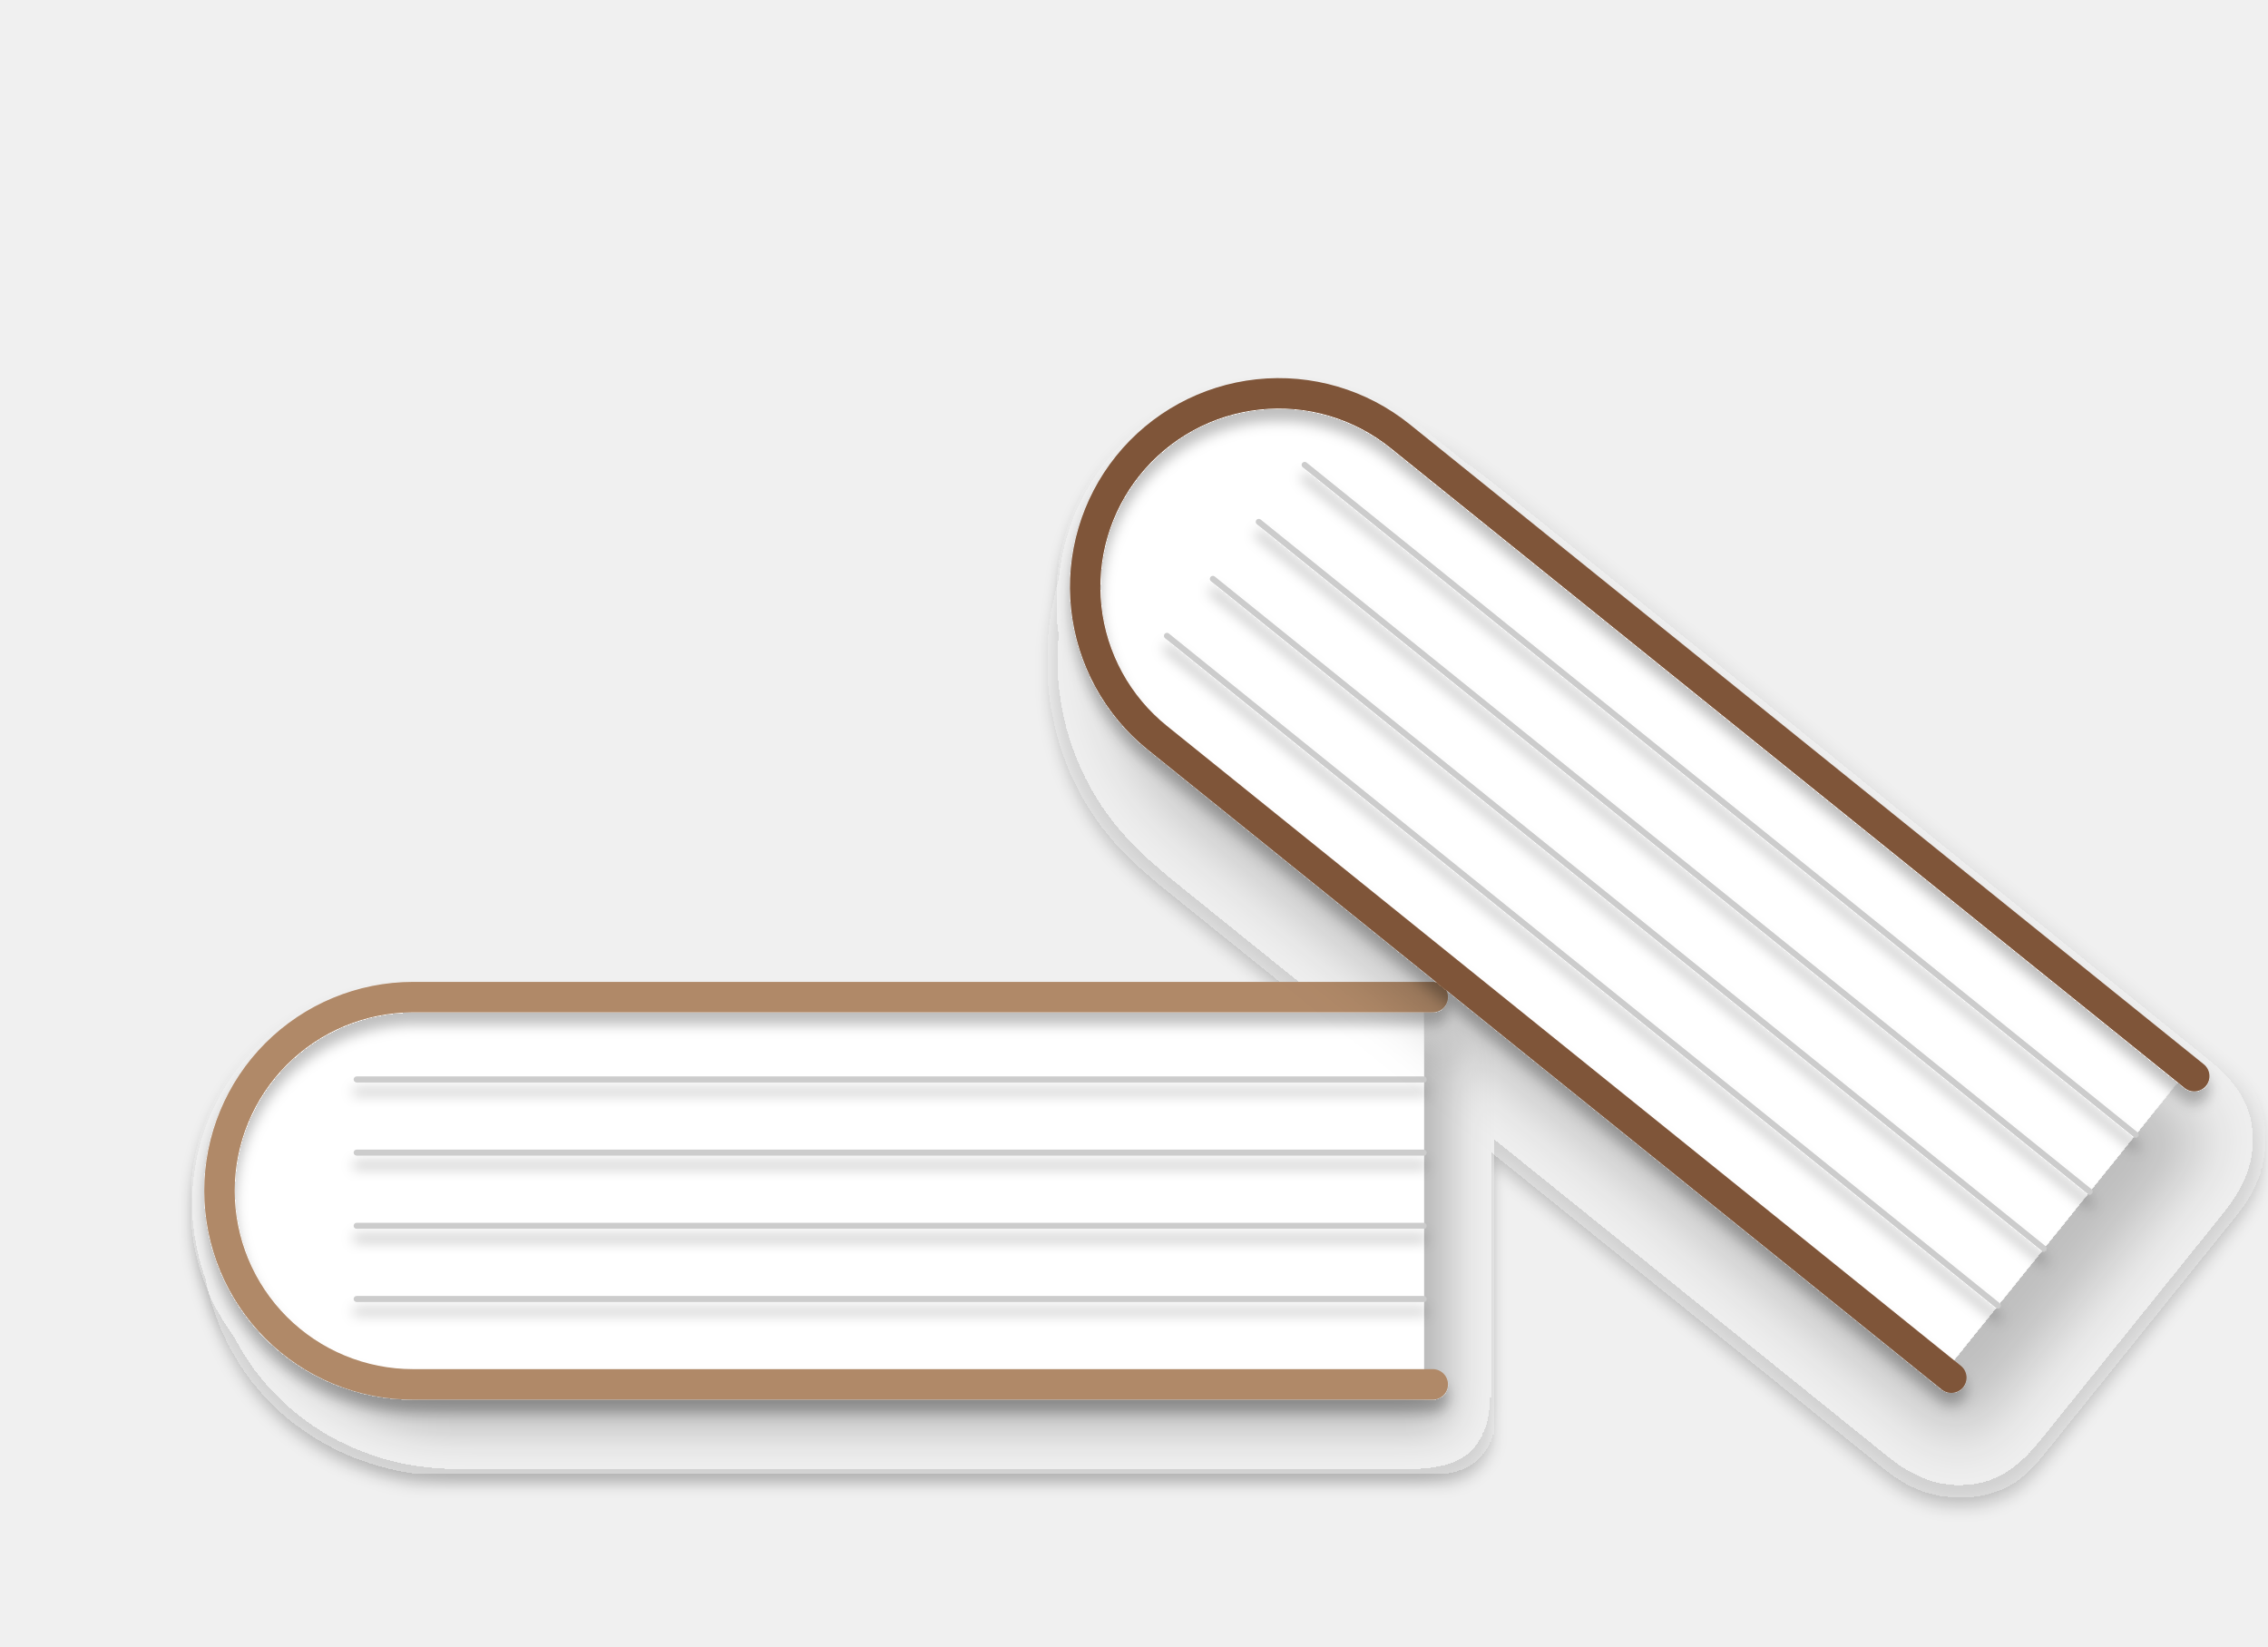
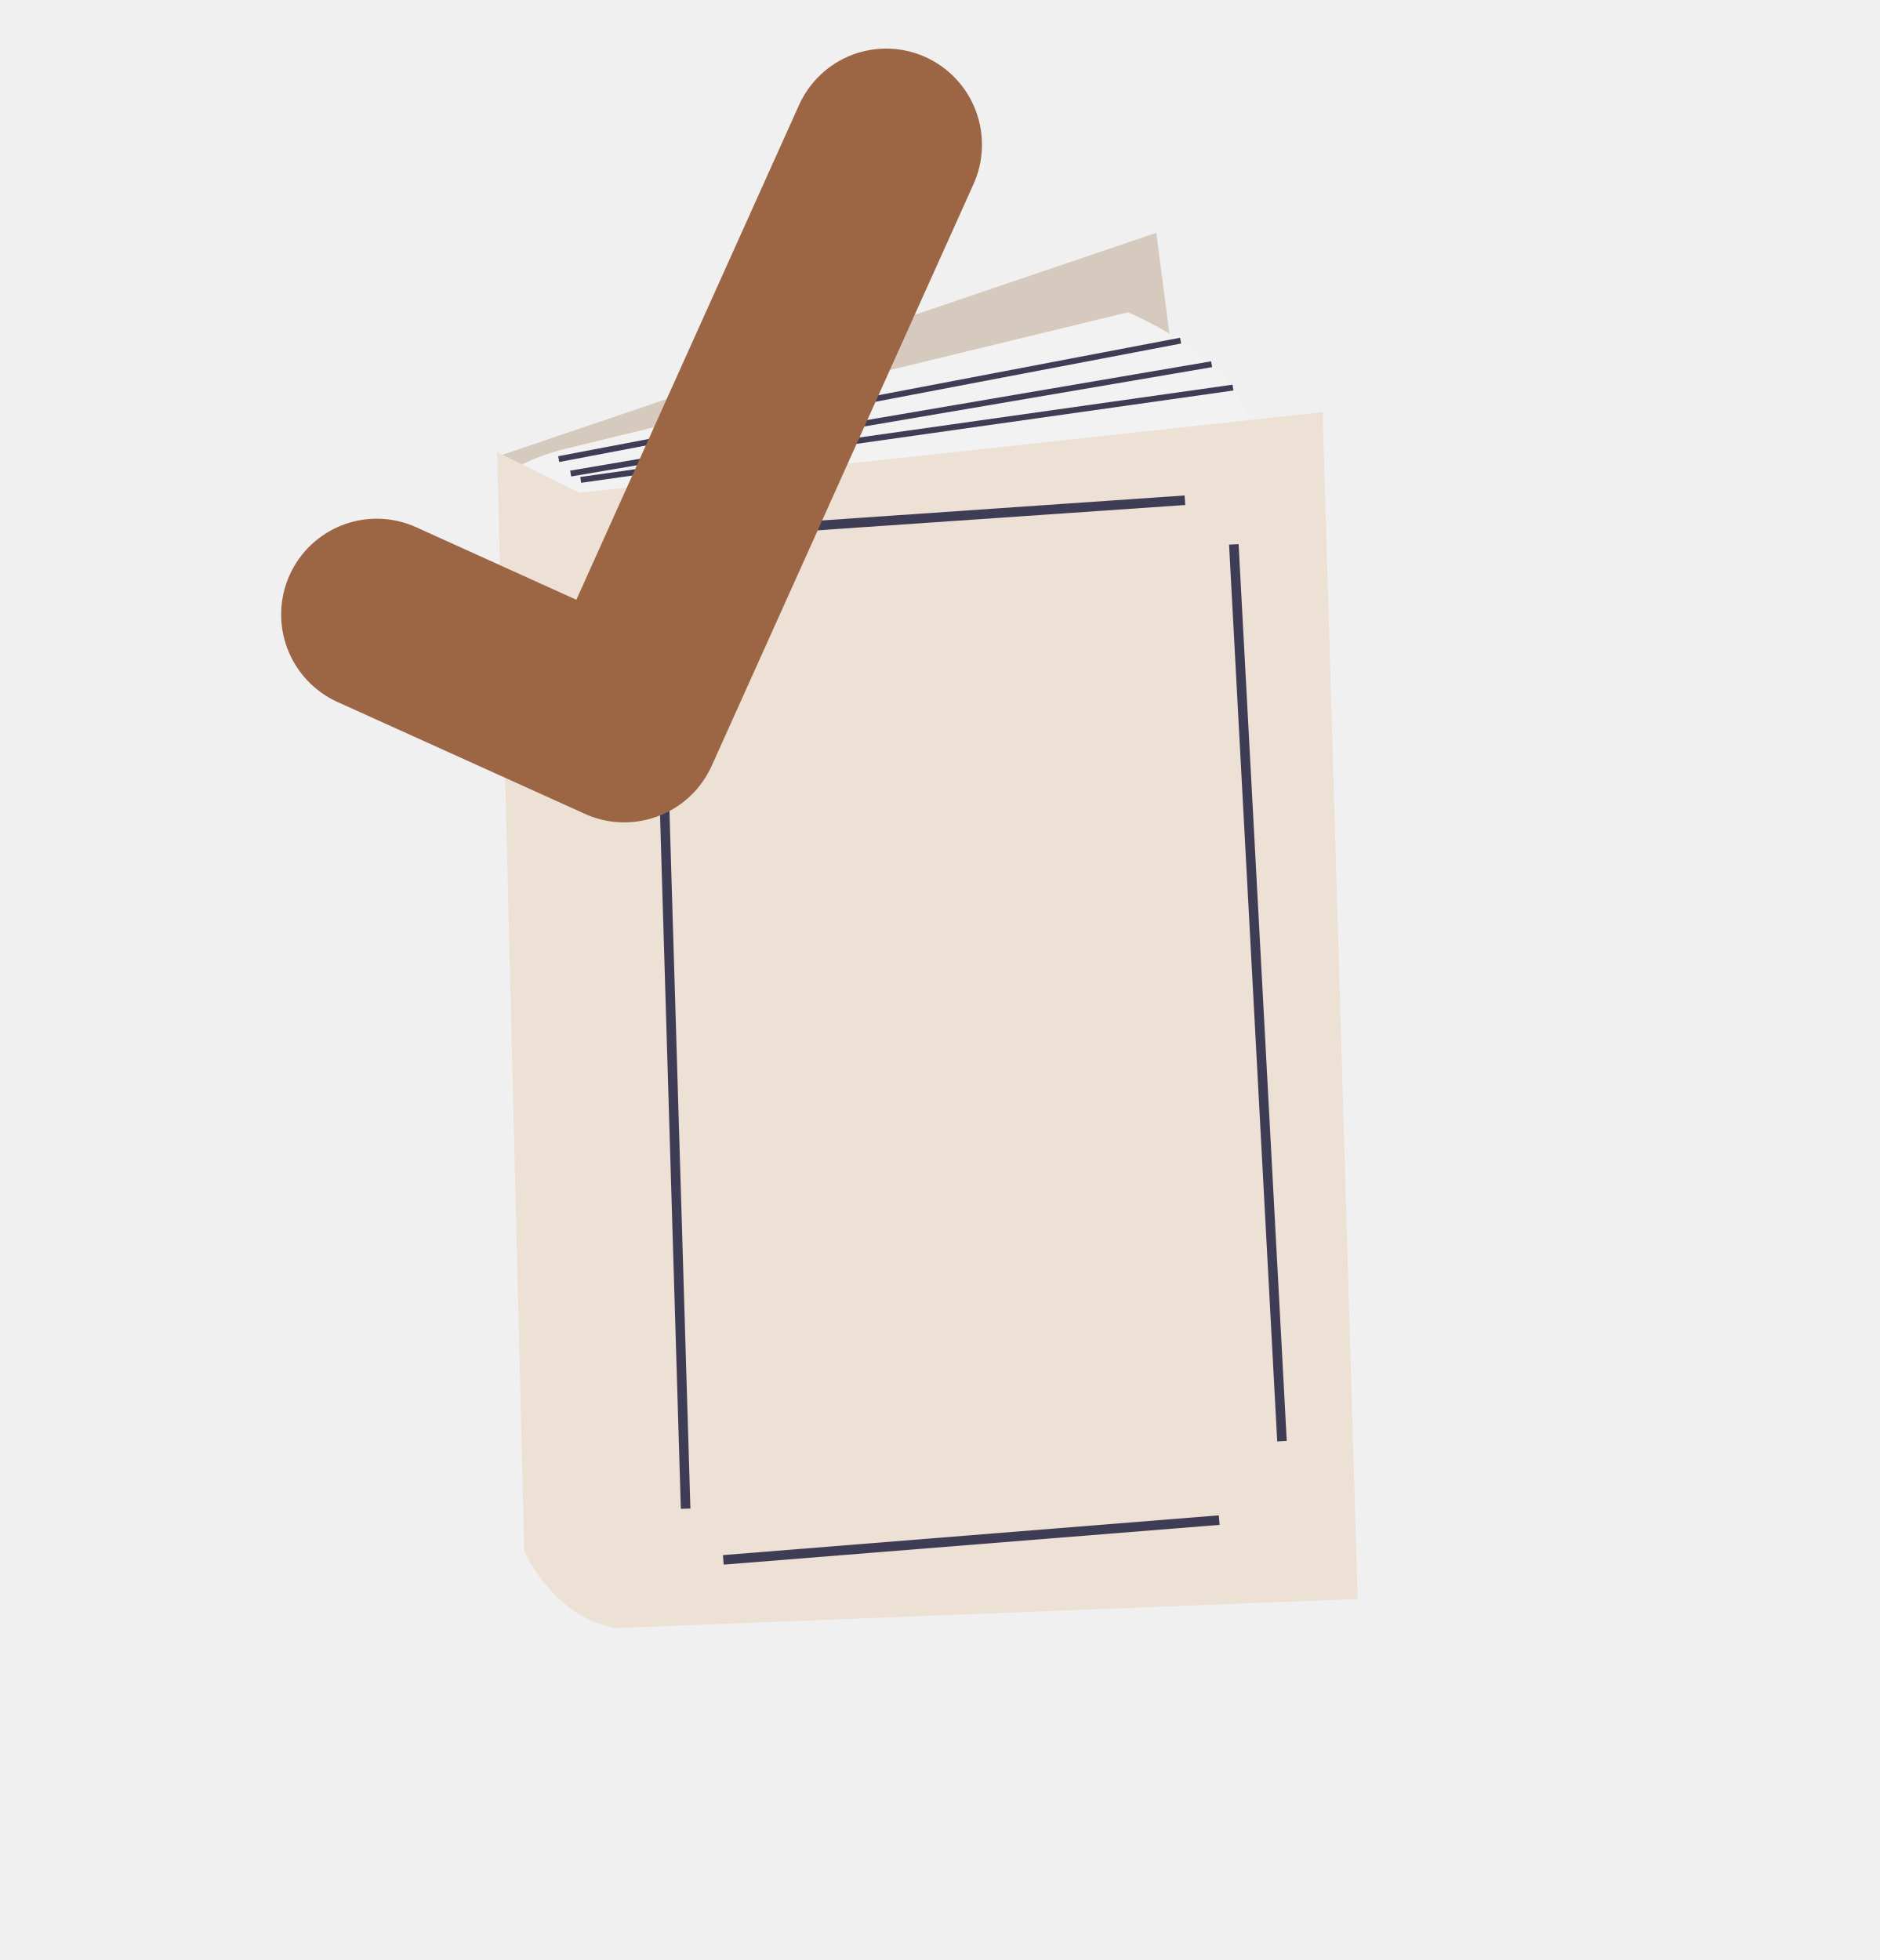
- <svg xmlns="http://www.w3.org/2000/svg" width="744" height="540" viewBox="0 0 744 540" fill="none">
-   <g id="undraw_education_f8ru 1" clip-path="url(#clip0)" filter="url(#filter0_d)">
-     <g id="Vector" filter="url(#filter1_d)">
-       <path d="M467 325.016V455.016H141.301C104.192 455.016 74 425.856 74 390.016C74 354.176 104.192 325.016 141.301 325.016H467Z" fill="white" />
-     </g>
-     <g id="bookcolor1" filter="url(#filter2_d)">
-       <path d="M475 454.016C475 455.342 474.473 456.613 473.535 457.551C472.597 458.488 471.326 459.015 470 459.016H135.5C117.333 459.016 99.909 451.799 87.063 438.953C74.217 426.106 67 408.683 67 390.516C67 372.349 74.217 354.925 87.063 342.079C99.909 329.233 117.333 322.016 135.5 322.016H470C471.326 322.016 472.598 322.543 473.536 323.48C474.473 324.418 475 325.69 475 327.016C475 328.342 474.473 329.614 473.536 330.551C472.598 331.489 471.326 332.016 470 332.016H135.5C119.985 332.016 105.105 338.179 94.134 349.15C83.163 360.121 77 375.001 77 390.516C77 406.031 83.163 420.911 94.134 431.882C105.105 442.852 119.985 449.016 135.5 449.016H470C471.326 449.016 472.597 449.543 473.535 450.481C474.473 451.418 475 452.69 475 454.016Z" fill="#B08968" />
-     </g>
-     <g id="Vector_2" filter="url(#filter3_d)">
-       <path d="M467 355.016H117C116.735 355.016 116.48 354.91 116.293 354.723C116.105 354.535 116 354.281 116 354.016C116 353.751 116.105 353.496 116.293 353.309C116.48 353.121 116.735 353.016 117 353.016H467C467.265 353.016 467.52 353.121 467.707 353.309C467.895 353.496 468 353.751 468 354.016C468 354.281 467.895 354.535 467.707 354.723C467.52 354.91 467.265 355.016 467 355.016Z" fill="#CCCCCC" />
-     </g>
-     <g id="Vector_3" filter="url(#filter4_d)">
-       <path d="M467 379.016H117C116.735 379.016 116.48 378.91 116.293 378.723C116.105 378.535 116 378.281 116 378.016C116 377.751 116.105 377.496 116.293 377.309C116.48 377.121 116.735 377.016 117 377.016H467C467.265 377.016 467.52 377.121 467.707 377.309C467.895 377.496 468 377.751 468 378.016C468 378.281 467.895 378.535 467.707 378.723C467.52 378.91 467.265 379.016 467 379.016Z" fill="#CCCCCC" />
-     </g>
-     <g id="Vector_4" filter="url(#filter5_d)">
-       <path d="M467 403.016H117C116.735 403.016 116.48 402.91 116.293 402.723C116.105 402.535 116 402.281 116 402.016C116 401.751 116.105 401.496 116.293 401.309C116.48 401.121 116.735 401.016 117 401.016H467C467.265 401.016 467.52 401.121 467.707 401.309C467.895 401.496 468 401.751 468 402.016C468 402.281 467.895 402.535 467.707 402.723C467.52 402.91 467.265 403.016 467 403.016Z" fill="#CCCCCC" />
-     </g>
-     <g id="Vector_5" filter="url(#filter6_d)">
-       <path d="M467 427.016H117C116.735 427.016 116.48 426.91 116.293 426.723C116.105 426.535 116 426.281 116 426.016C116 425.751 116.105 425.496 116.293 425.309C116.48 425.121 116.735 425.016 117 425.016H467C467.265 425.016 467.52 425.121 467.707 425.309C467.895 425.496 468 425.751 468 426.016C468 426.281 467.895 426.535 467.707 426.723C467.52 426.91 467.265 427.016 467 427.016Z" fill="#CCCCCC" />
-     </g>
-     <g id="Vector_6" filter="url(#filter7_d)">
-       <path d="M718.717 349.487L637.153 450.715L383.537 246.365C354.641 223.082 349.427 181.433 371.914 153.525C394.401 125.617 436.206 121.854 465.102 145.137L718.717 349.487Z" fill="white" />
-     </g>
-     <g id="bookcolor2" filter="url(#filter8_d)">
-       <path d="M644.01 454.956C643.177 455.988 641.969 456.647 640.651 456.789C639.333 456.931 638.012 456.544 636.979 455.712L376.511 245.84C362.364 234.441 353.325 217.89 351.382 199.827C349.439 181.764 354.751 163.668 366.149 149.522C377.548 135.375 394.099 126.336 412.162 124.393C430.225 122.45 448.321 127.762 462.467 139.161L722.936 349.033C723.447 349.445 723.873 349.953 724.188 350.53C724.503 351.106 724.702 351.739 724.772 352.392C724.842 353.045 724.784 353.706 724.599 354.336C724.414 354.966 724.106 355.554 723.694 356.065C723.282 356.577 722.773 357.002 722.197 357.317C721.62 357.632 720.987 357.83 720.334 357.9C719.681 357.97 719.021 357.91 718.39 357.725C717.76 357.54 717.173 357.232 716.661 356.82L456.193 146.947C450.211 142.124 443.338 138.526 435.965 136.359C428.593 134.193 420.866 133.5 413.225 134.32C405.585 135.141 398.181 137.458 391.437 141.141C384.692 144.823 378.739 149.798 373.918 155.782C369.097 161.765 365.502 168.64 363.338 176.013C361.174 183.387 360.484 191.114 361.308 198.754C362.131 206.394 364.452 213.797 368.137 220.54C371.822 227.283 376.799 233.234 382.785 238.053L643.253 447.925C644.285 448.758 644.945 449.966 645.087 451.284C645.228 452.602 644.841 453.923 644.01 454.956V454.956Z" fill="#7F5539" />
-     </g>
-     <g id="Vector_7" filter="url(#filter9_d)">
-       <path d="M699.895 372.847L427.357 153.25C427.254 153.167 427.169 153.066 427.106 152.95C427.044 152.835 427.004 152.709 426.99 152.578C426.976 152.448 426.988 152.315 427.025 152.189C427.062 152.063 427.123 151.946 427.205 151.844C427.288 151.741 427.39 151.656 427.505 151.594C427.62 151.531 427.747 151.491 427.877 151.477C428.008 151.463 428.14 151.475 428.266 151.512C428.392 151.549 428.509 151.61 428.612 151.692L701.15 371.29C701.252 371.372 701.337 371.474 701.4 371.589C701.463 371.704 701.503 371.831 701.517 371.962C701.532 372.092 701.52 372.225 701.483 372.351C701.446 372.477 701.384 372.594 701.302 372.697C701.219 372.799 701.118 372.884 701.002 372.947C700.887 373.01 700.76 373.05 700.63 373.064C700.499 373.078 700.367 373.066 700.241 373.029C700.115 372.991 699.997 372.93 699.895 372.847V372.847Z" fill="#CCCCCC" />
-     </g>
-     <g id="Vector_8" filter="url(#filter10_d)">
-       <path d="M684.837 391.536L412.299 171.938C412.092 171.772 411.961 171.53 411.933 171.267C411.904 171.003 411.982 170.739 412.148 170.533C412.315 170.326 412.556 170.195 412.819 170.166C413.083 170.138 413.347 170.215 413.553 170.381L686.092 389.978C686.194 390.06 686.279 390.162 686.342 390.277C686.405 390.393 686.445 390.519 686.459 390.65C686.473 390.781 686.462 390.913 686.425 391.039C686.388 391.165 686.326 391.283 686.244 391.385C686.161 391.487 686.059 391.572 685.944 391.635C685.829 391.698 685.702 391.738 685.571 391.752C685.441 391.766 685.309 391.754 685.183 391.717C685.056 391.68 684.939 391.618 684.837 391.536V391.536Z" fill="#CCCCCC" />
-     </g>
-     <g id="Vector_9" filter="url(#filter11_d)">
-       <path d="M669.779 410.224L397.241 190.626C397.034 190.46 396.902 190.218 396.874 189.955C396.845 189.691 396.923 189.427 397.089 189.22C397.256 189.014 397.497 188.882 397.761 188.854C398.025 188.825 398.289 188.903 398.495 189.069L671.033 408.666C671.136 408.749 671.221 408.851 671.284 408.966C671.347 409.081 671.386 409.208 671.4 409.338C671.414 409.469 671.402 409.601 671.366 409.727C671.329 409.853 671.267 409.97 671.185 410.073C671.102 410.175 671.001 410.26 670.885 410.323C670.77 410.386 670.644 410.425 670.513 410.439C670.382 410.453 670.25 410.442 670.124 410.405C669.998 410.368 669.881 410.306 669.779 410.224V410.224Z" fill="#CCCCCC" />
-     </g>
-     <g id="Vector_10" filter="url(#filter12_d)">
-       <path d="M654.72 428.912L382.182 209.315C382.08 209.232 381.995 209.131 381.932 209.015C381.869 208.9 381.83 208.774 381.816 208.643C381.801 208.513 381.813 208.381 381.85 208.255C381.887 208.128 381.949 208.011 382.031 207.909C382.114 207.806 382.215 207.721 382.331 207.659C382.446 207.596 382.572 207.556 382.703 207.542C382.833 207.528 382.965 207.54 383.091 207.577C383.217 207.614 383.335 207.675 383.437 207.757L655.975 427.355C656.078 427.437 656.163 427.539 656.226 427.654C656.289 427.769 656.329 427.896 656.343 428.027C656.357 428.157 656.345 428.29 656.309 428.416C656.272 428.542 656.21 428.659 656.128 428.762C656.045 428.864 655.943 428.949 655.828 429.012C655.713 429.075 655.586 429.115 655.455 429.129C655.325 429.143 655.192 429.131 655.066 429.093C654.94 429.056 654.823 428.995 654.72 428.912V428.912Z" fill="#CCCCCC" />
-     </g>
+ <svg xmlns="http://www.w3.org/2000/svg" width="912" height="951" viewBox="0 0 912 951" fill="none">
+   <g id="Group 3">
+     <path id="Vector" d="M561.046 112.96L241.686 221.371L314.375 707.231L625.281 607.044L561.046 112.96Z" fill="#EDE0D4" />
+     <path id="Vector_2" opacity="0.1" d="M561.046 112.96L241.686 221.371L314.375 707.231L625.281 607.044L561.046 112.96Z" fill="black" />
+     <path id="Vector_3" d="M247.475 228.323C256.004 223.558 265.142 219.974 274.636 217.671L547.264 151.535C547.264 151.535 611.643 177.952 605.735 214.674L283.369 257.287L247.475 228.323Z" fill="#F2F2F2" />
+     <path id="Vector_4" d="M241.223 219.403L254.392 752.524C254.392 752.524 268.169 784.614 298.506 789.945L658.736 775.833L641.748 199.964L281.17 239.099L241.223 219.403Z" fill="#EDE0D4" />
+     <path id="Vector_5" d="M574.776 240.407L349.905 255.892L350.223 260.518L575.094 245.033L574.776 240.407Z" fill="#3F3D56" />
+     <path id="Vector_6" d="M321.926 296.491L317.293 296.63L330.352 732.094L334.985 731.955L321.926 296.491Z" fill="#3F3D56" />
+     <path id="Vector_7" d="M591.389 735.252L350.78 754.541L351.151 759.164L591.759 739.875L591.389 735.252Z" fill="#3F3D56" />
+     <path id="Vector_8" d="M600.983 264.017L596.357 264.265L619.721 699.381L624.348 699.132L600.983 264.017Z" fill="#3F3D56" />
+     <path id="Vector_9" d="M572.566 163.872L270.83 221.36L271.364 224.169L573.101 166.681L572.566 163.872Z" fill="#3F3D56" />
+     <path id="Vector_10" d="M587.657 175.314L276.656 228.363L277.137 231.185L588.138 178.136L587.657 175.314Z" fill="#3F3D56" />
+     <path id="Vector_11" d="M598.045 186.646L281.565 231.426L281.966 234.26L598.446 189.48L598.045 186.646Z" fill="#3F3D56" />
+     <path id="Vector_12" d="M313.46 397.789C303.726 400.089 293.506 399.153 284.342 395.122L283.774 394.871L163.769 340.615C158.211 338.1 153.2 334.512 149.023 330.057C144.846 325.602 141.585 320.367 139.426 314.65C137.266 308.934 136.251 302.848 136.437 296.74C136.624 290.632 138.009 284.622 140.513 279.053C143.017 273.484 146.591 268.465 151.032 264.282C155.473 260.1 160.692 256.836 166.394 254.676C172.095 252.517 178.165 251.505 184.259 251.698C190.352 251.89 196.349 253.284 201.908 255.8L279.655 291.018L387.714 50.942C390.22 45.373 393.796 40.356 398.238 36.175C402.68 31.994 407.901 28.731 413.603 26.574C419.305 24.417 425.376 23.407 431.469 23.602C437.563 23.797 443.559 25.193 449.117 27.71L448.457 29.255L449.146 27.724C460.36 32.819 469.104 42.163 473.46 53.705C477.816 65.248 477.428 78.047 472.38 89.294L345.278 371.682C342.333 378.193 337.932 383.935 332.414 388.462C326.896 392.99 320.41 396.182 313.46 397.789Z" fill="#9C6644" />
  </g>
-   <defs>
-     <filter id="filter0_d" x="-4" y="0" width="752" height="547.286" filterUnits="userSpaceOnUse" color-interpolation-filters="sRGB">
-       <feFlood flood-opacity="0" result="BackgroundImageFix" />
-       <feColorMatrix in="SourceAlpha" type="matrix" values="0 0 0 0 0 0 0 0 0 0 0 0 0 0 0 0 0 0 127 0" result="hardAlpha" />
-       <feOffset dy="4" />
-       <feGaussianBlur stdDeviation="2" />
-       <feComposite in2="hardAlpha" operator="out" />
-       <feColorMatrix type="matrix" values="0 0 0 0 0 0 0 0 0 0 0 0 0 0 0 0 0 0 0.25 0" />
-       <feBlend mode="normal" in2="BackgroundImageFix" result="effect1_dropShadow" />
-       <feBlend mode="normal" in="SourceGraphic" in2="effect1_dropShadow" result="shape" />
-     </filter>
-     <filter id="filter1_d" x="67" y="323.016" width="423" height="160" filterUnits="userSpaceOnUse" color-interpolation-filters="sRGB">
-       <feFlood flood-opacity="0" result="BackgroundImageFix" />
-       <feColorMatrix in="SourceAlpha" type="matrix" values="0 0 0 0 0 0 0 0 0 0 0 0 0 0 0 0 0 0 127 0" result="hardAlpha" />
-       <feOffset dx="8" dy="13" />
-       <feGaussianBlur stdDeviation="7.5" />
-       <feComposite in2="hardAlpha" operator="out" />
-       <feColorMatrix type="matrix" values="0 0 0 0 0 0 0 0 0 0 0 0 0 0 0 0 0 0 0.25 0" />
-       <feBlend mode="normal" in2="BackgroundImageFix" result="effect1_dropShadow" />
-       <feBlend mode="normal" in="SourceGraphic" in2="effect1_dropShadow" result="shape" />
-     </filter>
-     <filter id="filter2_d" x="63" y="322.016" width="416" height="145" filterUnits="userSpaceOnUse" color-interpolation-filters="sRGB">
-       <feFlood flood-opacity="0" result="BackgroundImageFix" />
-       <feColorMatrix in="SourceAlpha" type="matrix" values="0 0 0 0 0 0 0 0 0 0 0 0 0 0 0 0 0 0 127 0" result="hardAlpha" />
-       <feOffset dy="4" />
-       <feGaussianBlur stdDeviation="2" />
-       <feComposite in2="hardAlpha" operator="out" />
-       <feColorMatrix type="matrix" values="0 0 0 0 0 0 0 0 0 0 0 0 0 0 0 0 0 0 0.25 0" />
-       <feBlend mode="normal" in2="BackgroundImageFix" result="effect1_dropShadow" />
-       <feBlend mode="normal" in="SourceGraphic" in2="effect1_dropShadow" result="shape" />
-     </filter>
-     <filter id="filter3_d" x="112" y="353.016" width="360" height="10" filterUnits="userSpaceOnUse" color-interpolation-filters="sRGB">
-       <feFlood flood-opacity="0" result="BackgroundImageFix" />
-       <feColorMatrix in="SourceAlpha" type="matrix" values="0 0 0 0 0 0 0 0 0 0 0 0 0 0 0 0 0 0 127 0" result="hardAlpha" />
-       <feOffset dy="4" />
-       <feGaussianBlur stdDeviation="2" />
-       <feComposite in2="hardAlpha" operator="out" />
-       <feColorMatrix type="matrix" values="0 0 0 0 0 0 0 0 0 0 0 0 0 0 0 0 0 0 0.25 0" />
-       <feBlend mode="normal" in2="BackgroundImageFix" result="effect1_dropShadow" />
-       <feBlend mode="normal" in="SourceGraphic" in2="effect1_dropShadow" result="shape" />
-     </filter>
-     <filter id="filter4_d" x="112" y="377.016" width="360" height="10" filterUnits="userSpaceOnUse" color-interpolation-filters="sRGB">
-       <feFlood flood-opacity="0" result="BackgroundImageFix" />
-       <feColorMatrix in="SourceAlpha" type="matrix" values="0 0 0 0 0 0 0 0 0 0 0 0 0 0 0 0 0 0 127 0" result="hardAlpha" />
-       <feOffset dy="4" />
-       <feGaussianBlur stdDeviation="2" />
-       <feComposite in2="hardAlpha" operator="out" />
-       <feColorMatrix type="matrix" values="0 0 0 0 0 0 0 0 0 0 0 0 0 0 0 0 0 0 0.25 0" />
-       <feBlend mode="normal" in2="BackgroundImageFix" result="effect1_dropShadow" />
-       <feBlend mode="normal" in="SourceGraphic" in2="effect1_dropShadow" result="shape" />
-     </filter>
-     <filter id="filter5_d" x="112" y="401.016" width="360" height="10" filterUnits="userSpaceOnUse" color-interpolation-filters="sRGB">
-       <feFlood flood-opacity="0" result="BackgroundImageFix" />
-       <feColorMatrix in="SourceAlpha" type="matrix" values="0 0 0 0 0 0 0 0 0 0 0 0 0 0 0 0 0 0 127 0" result="hardAlpha" />
-       <feOffset dy="4" />
-       <feGaussianBlur stdDeviation="2" />
-       <feComposite in2="hardAlpha" operator="out" />
-       <feColorMatrix type="matrix" values="0 0 0 0 0 0 0 0 0 0 0 0 0 0 0 0 0 0 0.25 0" />
-       <feBlend mode="normal" in2="BackgroundImageFix" result="effect1_dropShadow" />
-       <feBlend mode="normal" in="SourceGraphic" in2="effect1_dropShadow" result="shape" />
-     </filter>
-     <filter id="filter6_d" x="112" y="425.016" width="360" height="10" filterUnits="userSpaceOnUse" color-interpolation-filters="sRGB">
-       <feFlood flood-opacity="0" result="BackgroundImageFix" />
-       <feColorMatrix in="SourceAlpha" type="matrix" values="0 0 0 0 0 0 0 0 0 0 0 0 0 0 0 0 0 0 127 0" result="hardAlpha" />
-       <feOffset dy="4" />
-       <feGaussianBlur stdDeviation="2" />
-       <feComposite in2="hardAlpha" operator="out" />
-       <feColorMatrix type="matrix" values="0 0 0 0 0 0 0 0 0 0 0 0 0 0 0 0 0 0 0.25 0" />
-       <feBlend mode="normal" in2="BackgroundImageFix" result="effect1_dropShadow" />
-       <feBlend mode="normal" in="SourceGraphic" in2="effect1_dropShadow" result="shape" />
-     </filter>
-     <filter id="filter7_d" x="343.942" y="129.864" width="402.776" height="364.851" filterUnits="userSpaceOnUse" color-interpolation-filters="sRGB">
-       <feFlood flood-opacity="0" result="BackgroundImageFix" />
-       <feColorMatrix in="SourceAlpha" type="matrix" values="0 0 0 0 0 0 0 0 0 0 0 0 0 0 0 0 0 0 127 0" result="hardAlpha" />
-       <feOffset dx="7" dy="23" />
-       <feGaussianBlur stdDeviation="10.5" />
-       <feComposite in2="hardAlpha" operator="out" />
-       <feColorMatrix type="matrix" values="0 0 0 0 0 0 0 0 0 0 0 0 0 0 0 0 0 0 0.21 0" />
-       <feBlend mode="normal" in2="BackgroundImageFix" result="effect1_dropShadow" />
-       <feBlend mode="normal" in="SourceGraphic" in2="effect1_dropShadow" result="shape" />
-     </filter>
-     <filter id="filter8_d" x="346.989" y="124" width="381.812" height="340.818" filterUnits="userSpaceOnUse" color-interpolation-filters="sRGB">
-       <feFlood flood-opacity="0" result="BackgroundImageFix" />
-       <feColorMatrix in="SourceAlpha" type="matrix" values="0 0 0 0 0 0 0 0 0 0 0 0 0 0 0 0 0 0 127 0" result="hardAlpha" />
-       <feOffset dy="4" />
-       <feGaussianBlur stdDeviation="2" />
-       <feComposite in2="hardAlpha" operator="out" />
-       <feColorMatrix type="matrix" values="0 0 0 0 0 0 0 0 0 0 0 0 0 0 0 0 0 0 0.25 0" />
-       <feBlend mode="normal" in2="BackgroundImageFix" result="effect1_dropShadow" />
-       <feBlend mode="normal" in="SourceGraphic" in2="effect1_dropShadow" result="shape" />
-     </filter>
-     <filter id="filter9_d" x="422.984" y="151.471" width="282.539" height="229.598" filterUnits="userSpaceOnUse" color-interpolation-filters="sRGB">
-       <feFlood flood-opacity="0" result="BackgroundImageFix" />
-       <feColorMatrix in="SourceAlpha" type="matrix" values="0 0 0 0 0 0 0 0 0 0 0 0 0 0 0 0 0 0 127 0" result="hardAlpha" />
-       <feOffset dy="4" />
-       <feGaussianBlur stdDeviation="2" />
-       <feComposite in2="hardAlpha" operator="out" />
-       <feColorMatrix type="matrix" values="0 0 0 0 0 0 0 0 0 0 0 0 0 0 0 0 0 0 0.25 0" />
-       <feBlend mode="normal" in2="BackgroundImageFix" result="effect1_dropShadow" />
-       <feBlend mode="normal" in="SourceGraphic" in2="effect1_dropShadow" result="shape" />
-     </filter>
-     <filter id="filter10_d" x="407.927" y="170.16" width="282.538" height="229.597" filterUnits="userSpaceOnUse" color-interpolation-filters="sRGB">
-       <feFlood flood-opacity="0" result="BackgroundImageFix" />
-       <feColorMatrix in="SourceAlpha" type="matrix" values="0 0 0 0 0 0 0 0 0 0 0 0 0 0 0 0 0 0 127 0" result="hardAlpha" />
-       <feOffset dy="4" />
-       <feGaussianBlur stdDeviation="2" />
-       <feComposite in2="hardAlpha" operator="out" />
-       <feColorMatrix type="matrix" values="0 0 0 0 0 0 0 0 0 0 0 0 0 0 0 0 0 0 0.25 0" />
-       <feBlend mode="normal" in2="BackgroundImageFix" result="effect1_dropShadow" />
-       <feBlend mode="normal" in="SourceGraphic" in2="effect1_dropShadow" result="shape" />
-     </filter>
-     <filter id="filter11_d" x="392.868" y="188.848" width="282.538" height="229.597" filterUnits="userSpaceOnUse" color-interpolation-filters="sRGB">
-       <feFlood flood-opacity="0" result="BackgroundImageFix" />
-       <feColorMatrix in="SourceAlpha" type="matrix" values="0 0 0 0 0 0 0 0 0 0 0 0 0 0 0 0 0 0 127 0" result="hardAlpha" />
-       <feOffset dy="4" />
-       <feGaussianBlur stdDeviation="2" />
-       <feComposite in2="hardAlpha" operator="out" />
-       <feColorMatrix type="matrix" values="0 0 0 0 0 0 0 0 0 0 0 0 0 0 0 0 0 0 0.25 0" />
-       <feBlend mode="normal" in2="BackgroundImageFix" result="effect1_dropShadow" />
-       <feBlend mode="normal" in="SourceGraphic" in2="effect1_dropShadow" result="shape" />
-     </filter>
-     <filter id="filter12_d" x="377.81" y="207.536" width="282.539" height="229.598" filterUnits="userSpaceOnUse" color-interpolation-filters="sRGB">
-       <feFlood flood-opacity="0" result="BackgroundImageFix" />
-       <feColorMatrix in="SourceAlpha" type="matrix" values="0 0 0 0 0 0 0 0 0 0 0 0 0 0 0 0 0 0 127 0" result="hardAlpha" />
-       <feOffset dy="4" />
-       <feGaussianBlur stdDeviation="2" />
-       <feComposite in2="hardAlpha" operator="out" />
-       <feColorMatrix type="matrix" values="0 0 0 0 0 0 0 0 0 0 0 0 0 0 0 0 0 0 0.25 0" />
-       <feBlend mode="normal" in2="BackgroundImageFix" result="effect1_dropShadow" />
-       <feBlend mode="normal" in="SourceGraphic" in2="effect1_dropShadow" result="shape" />
-     </filter>
-     <clipPath id="clip0">
-       <rect width="744" height="539.286" fill="white" />
-     </clipPath>
-   </defs>
</svg>
